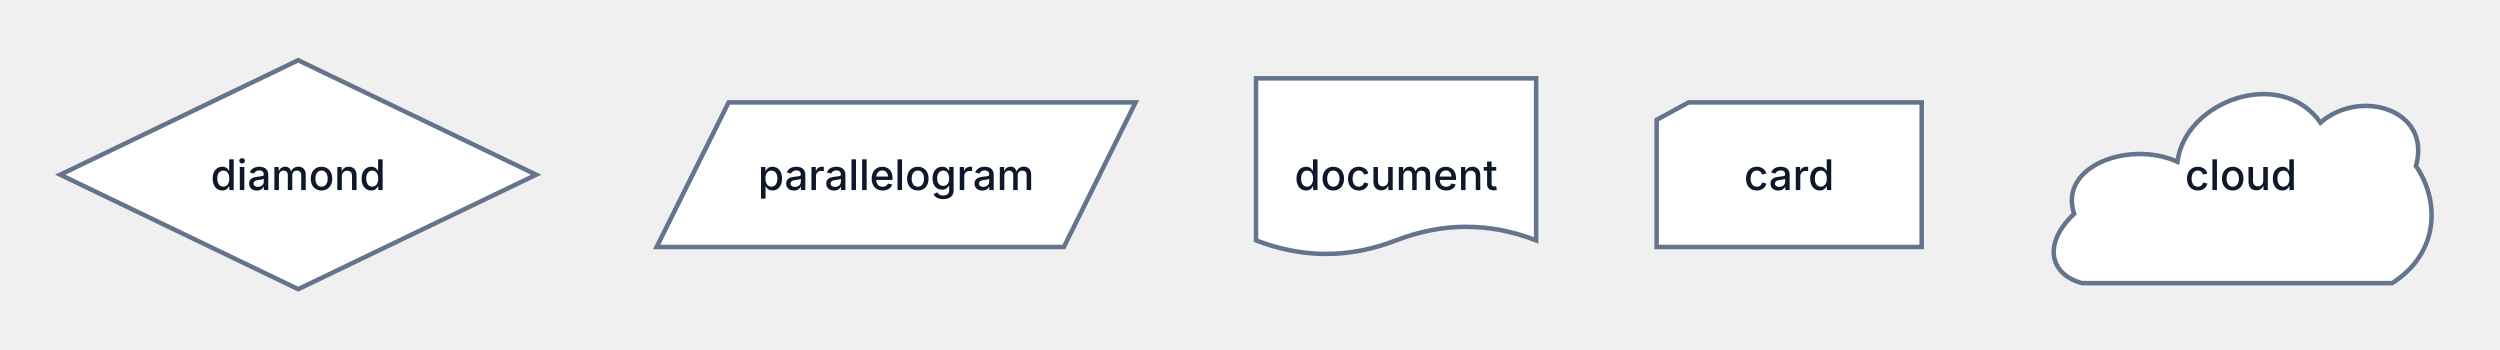
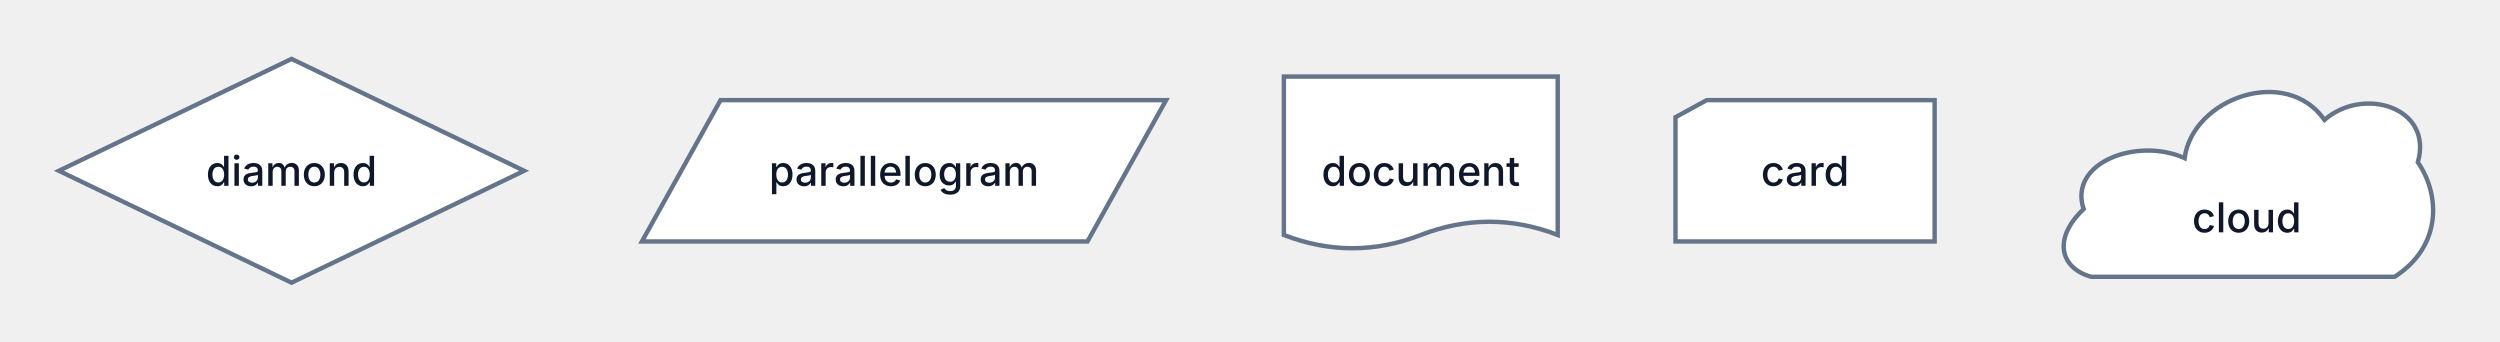
- <svg xmlns="http://www.w3.org/2000/svg" viewBox="0 0 830 116" width="830" height="116" data-orrery="1">
+ <svg xmlns="http://www.w3.org/2000/svg" viewBox="0 0 849 116" width="849" height="116" data-orrery="1">
  <style>.group-box{fill:#e2e8f0;fill-opacity:.35;stroke:#cbd5e1;stroke-width:1.5}
.group-label{font:700 11px Inter,system-ui,-apple-system,"Segoe UI",Roboto,sans-serif;fill:#64748b;letter-spacing:.1em;text-transform:uppercase;paint-order:stroke;stroke:#f1f5f9;stroke-width:3px;stroke-linejoin:round}
.group-label.centred{text-anchor:middle}
.group[data-collapsed] .group-box{fill-opacity:.7}
.summary-label{font:500 14px Inter,system-ui,-apple-system,"Segoe UI",Roboto,sans-serif;fill:#0f172a;text-anchor:middle;dominant-baseline:central}
.expand-mark,.collapse-mark{fill:none;stroke:#94a3b8;stroke-width:1.5;stroke-linecap:round}
.collapse-mark{cursor:pointer}
.node-box{fill:#ffffff;stroke:#64748b;stroke-width:1.5}
.node-label{font:500 14px Inter,system-ui,-apple-system,"Segoe UI",Roboto,sans-serif;fill:#0f172a;text-anchor:middle;dominant-baseline:central}
.node-tech{font:12px Inter,system-ui,-apple-system,"Segoe UI",Roboto,sans-serif;fill:#64748b;text-anchor:middle;dominant-baseline:central;font-variant-numeric:tabular-nums}
.replica-box{fill:#ffffff;stroke:#94a3b8;stroke-width:1.5;pointer-events:none}
.badge{font:600 12px Inter,system-ui,-apple-system,"Segoe UI",Roboto,sans-serif;fill:#64748b;text-anchor:end;dominant-baseline:central;font-variant-numeric:tabular-nums}
.node[data-ghost]{opacity:.5}.node[data-ghost] .node-box{stroke-dasharray:3 3}.node[data-ghost] .node-label{font-style:italic}
.glyph{fill:none;stroke:#475569;stroke-width:1.5;stroke-linejoin:round;stroke-linecap:round}
.glyph-text{font:600 13px Inter,system-ui,-apple-system,"Segoe UI",Roboto,sans-serif;fill:#475569;text-anchor:middle;dominant-baseline:central}
.edge{fill:none;stroke:#94a3b8;stroke-width:1.5}
.flow{fill:none;stroke:#2563eb;stroke-linecap:round;stroke-dasharray:6 10;animation:orrery-flow 1s linear infinite}
.edge-label{font:12px Inter,system-ui,-apple-system,"Segoe UI",Roboto,sans-serif;fill:#64748b;text-anchor:middle;dominant-baseline:central;paint-order:stroke;stroke:#ffffff;stroke-width:4px;stroke-linejoin:round}
.legend text{font:12px Inter,system-ui,-apple-system,"Segoe UI",Roboto,sans-serif;fill:#64748b;dominant-baseline:central}.legend .legend-name{font-weight:600;fill:#0f172a}
.step-note{font:500 13px Inter,system-ui,-apple-system,"Segoe UI",Roboto,sans-serif;fill:#334155;dominant-baseline:central}
.callout-box{fill:#ffffff;stroke:#64748b;stroke-width:1.5}
.callout-leader{fill:none;stroke:#64748b;stroke-width:1.5}
.callout-text{font:12px Inter,system-ui,-apple-system,"Segoe UI",Roboto,sans-serif;fill:#334155;dominant-baseline:central}
.heading-back{fill:#ffffff}
.heading-title{font:600 16px Inter,system-ui,-apple-system,"Segoe UI",Roboto,sans-serif;fill:#0f172a}
.heading-text{font:12px Inter,system-ui,-apple-system,"Segoe UI",Roboto,sans-serif;fill:#64748b}
.heading-title.centred,.heading-text.centred{text-anchor:middle}
@keyframes orrery-flow{to{stroke-dashoffset:-16}}
@keyframes orrery-pulse{0%{stroke-opacity:1}50%{stroke-opacity:0.4}100%{stroke-opacity:1}}
.kind-external .node-box{stroke-dasharray:5 4;fill:#f8fafc}
.gk-region .group-box{stroke-dasharray:8 6}
.gk-zone .group-box{stroke-dasharray:3 5}
.gk-cluster .group-box{stroke:#94a3b8}
.gk-boundary .group-box{stroke:#dc2626;fill-opacity:0;stroke-dasharray:8 6}
.gk-pipeline .group-box{stroke:#0891b2}
.edge-async{stroke-dasharray:6 5}
.edge-replication{stroke-dasharray:2 4}
.edge-dataflow{stroke-width:3}
.st-degraded .node-box{stroke:#d97706;stroke-width:2;fill:#fffbeb}
.st-degraded .group-box{stroke:#d97706;stroke-width:2;fill:#fffbeb}
.st-degraded .node-label{fill:#92400e}
.st-degraded .group-label{fill:#92400e}
.st-failed .node-box{stroke:#dc2626;stroke-width:2;fill:#fef2f2;animation:orrery-pulse 1.2s linear infinite}
.st-failed .group-box{stroke:#dc2626;stroke-width:2;fill:#fef2f2;animation:orrery-pulse 1.2s linear infinite}
.st-failed .node-label{fill:#991b1b}
.st-failed .group-label{fill:#991b1b}
.st-off .node-box{stroke-dasharray:4 4}
.st-off .group-box{stroke-dasharray:4 4}
.st-off{opacity:0.45}</style>
  <defs>
    <marker id="arrow" viewBox="0 0 12 12" refX="11" refY="6" markerWidth="12" markerHeight="12" markerUnits="userSpaceOnUse" orient="auto">
      <path d="M0 0L12 6L0 12z" fill="#94a3b8" />
    </marker>
    <marker id="arrow-start" viewBox="0 0 12 12" refX="1" refY="6" markerWidth="12" markerHeight="12" markerUnits="userSpaceOnUse" orient="auto">
      <path d="M12 0L0 6L12 12z" fill="#94a3b8" />
    </marker>
  </defs>
  <g class="scene">
-     <g class="view" data-view="b" data-open="" data-title="Every shape" data-size="830 116">
+     <g class="view" data-view="b" data-open="" data-title="Every shape" data-size="849 116">
      <g class="groups">

</g>
      <g class="edges">

</g>
      <g class="nodes">
        <g class="node kind-diamond st-on" data-node="diamond" data-kind="diamond" data-state="on" data-bbox="20 20 158 76" transform="translate(20 20)">
          <path class="node-box" d="M79 0L158 38 79 76 0 38Z" />
          <text class="node-label" x="79" y="38">diamond</text>
        </g>
-         <g class="node kind-parallelogram st-on" data-node="parallelogram" data-kind="parallelogram" data-state="on" data-bbox="218 34 159 48" transform="translate(218 34)">
-           <path class="node-box" d="M23.9 0H159L135.2 48H0Z" />
-           <text class="node-label" x="79.5" y="24">parallelogram</text>
+         <g class="node kind-parallelogram st-on" data-node="parallelogram" data-kind="parallelogram" data-state="on" data-bbox="218 34 178 48" transform="translate(218 34)">
+           <path class="node-box" d="M26.7 0H178L151.3 48H0Z" />
+           <text class="node-label" x="89" y="24">parallelogram</text>
        </g>
-         <g class="node kind-document st-on" data-node="document" data-kind="document" data-state="on" data-bbox="417 26 93 64" transform="translate(417 26)">
+         <g class="node kind-document st-on" data-node="document" data-kind="document" data-state="on" data-bbox="436 26 93 64" transform="translate(436 26)">
          <path class="node-box" d="M0 0H93V53.8Q69.8 44.8 46.5 53.8T0 53.8Z" />
          <text class="node-label" x="46.5" y="32">document</text>
        </g>
-         <g class="node kind-card st-on" data-node="card" data-kind="card" data-state="on" data-bbox="550 34 88 48" transform="translate(550 34)">
+         <g class="node kind-card st-on" data-node="card" data-kind="card" data-state="on" data-bbox="569 34 88 48" transform="translate(569 34)">
          <path class="node-box" d="M10.6 0H88V48H0V5.8Z" />
          <text class="node-label" x="44" y="24">card</text>
        </g>
-         <g class="node kind-cloud st-on" data-node="cloud" data-kind="cloud" data-state="on" data-bbox="678 22 132 72" transform="translate(678 22)">
+         <g class="node kind-cloud st-on" data-node="cloud" data-kind="cloud" data-state="on" data-bbox="697 22 132 72" transform="translate(697 22)">
          <path class="node-box" d="M13.2 72C2.6 69.1 0 59 10.6 49C5.3 33.1 29 24.5 44.9 31.7C47.5 11.5 79.2 0 92.4 18.7C105.6 7.2 129.4 14.4 124.1 33.1C132 44.6 132 61.9 116.2 72Z" />
-           <text class="node-label" x="66" y="36">cloud</text>
+           <text class="node-label" x="66" y="51.8">cloud</text>
        </g>
      </g>
    </g>
  </g>
</svg>
